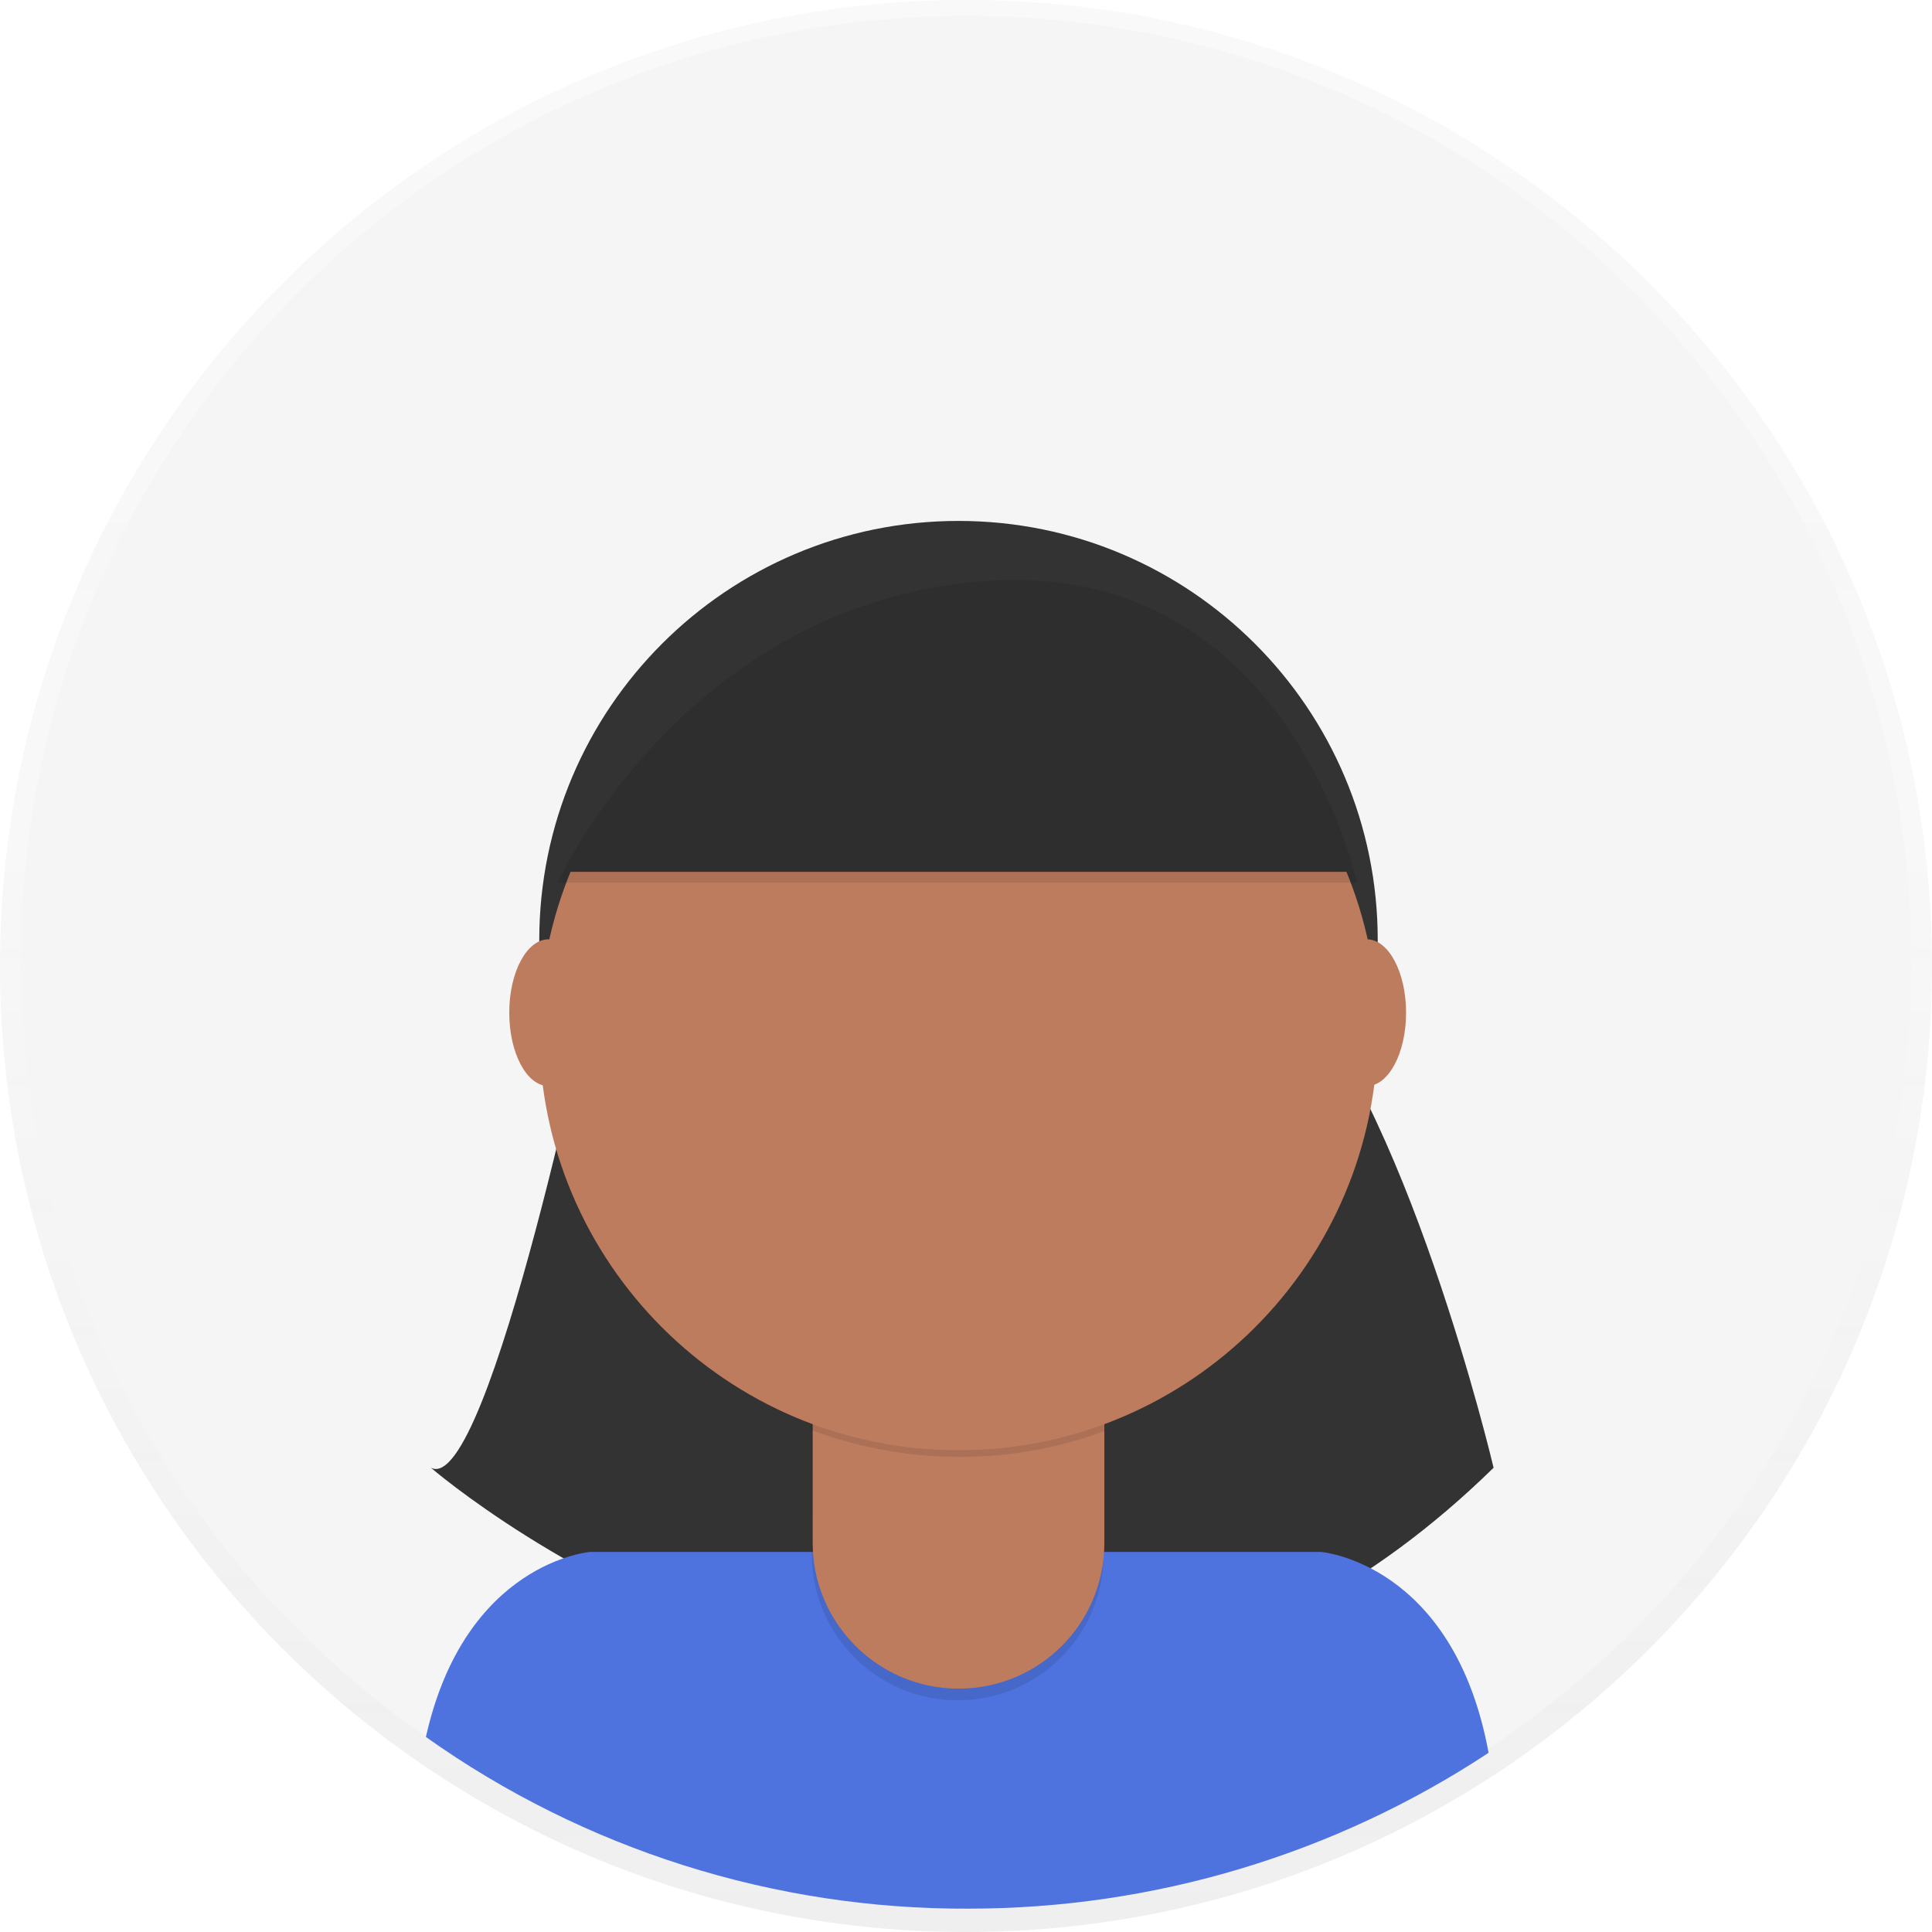
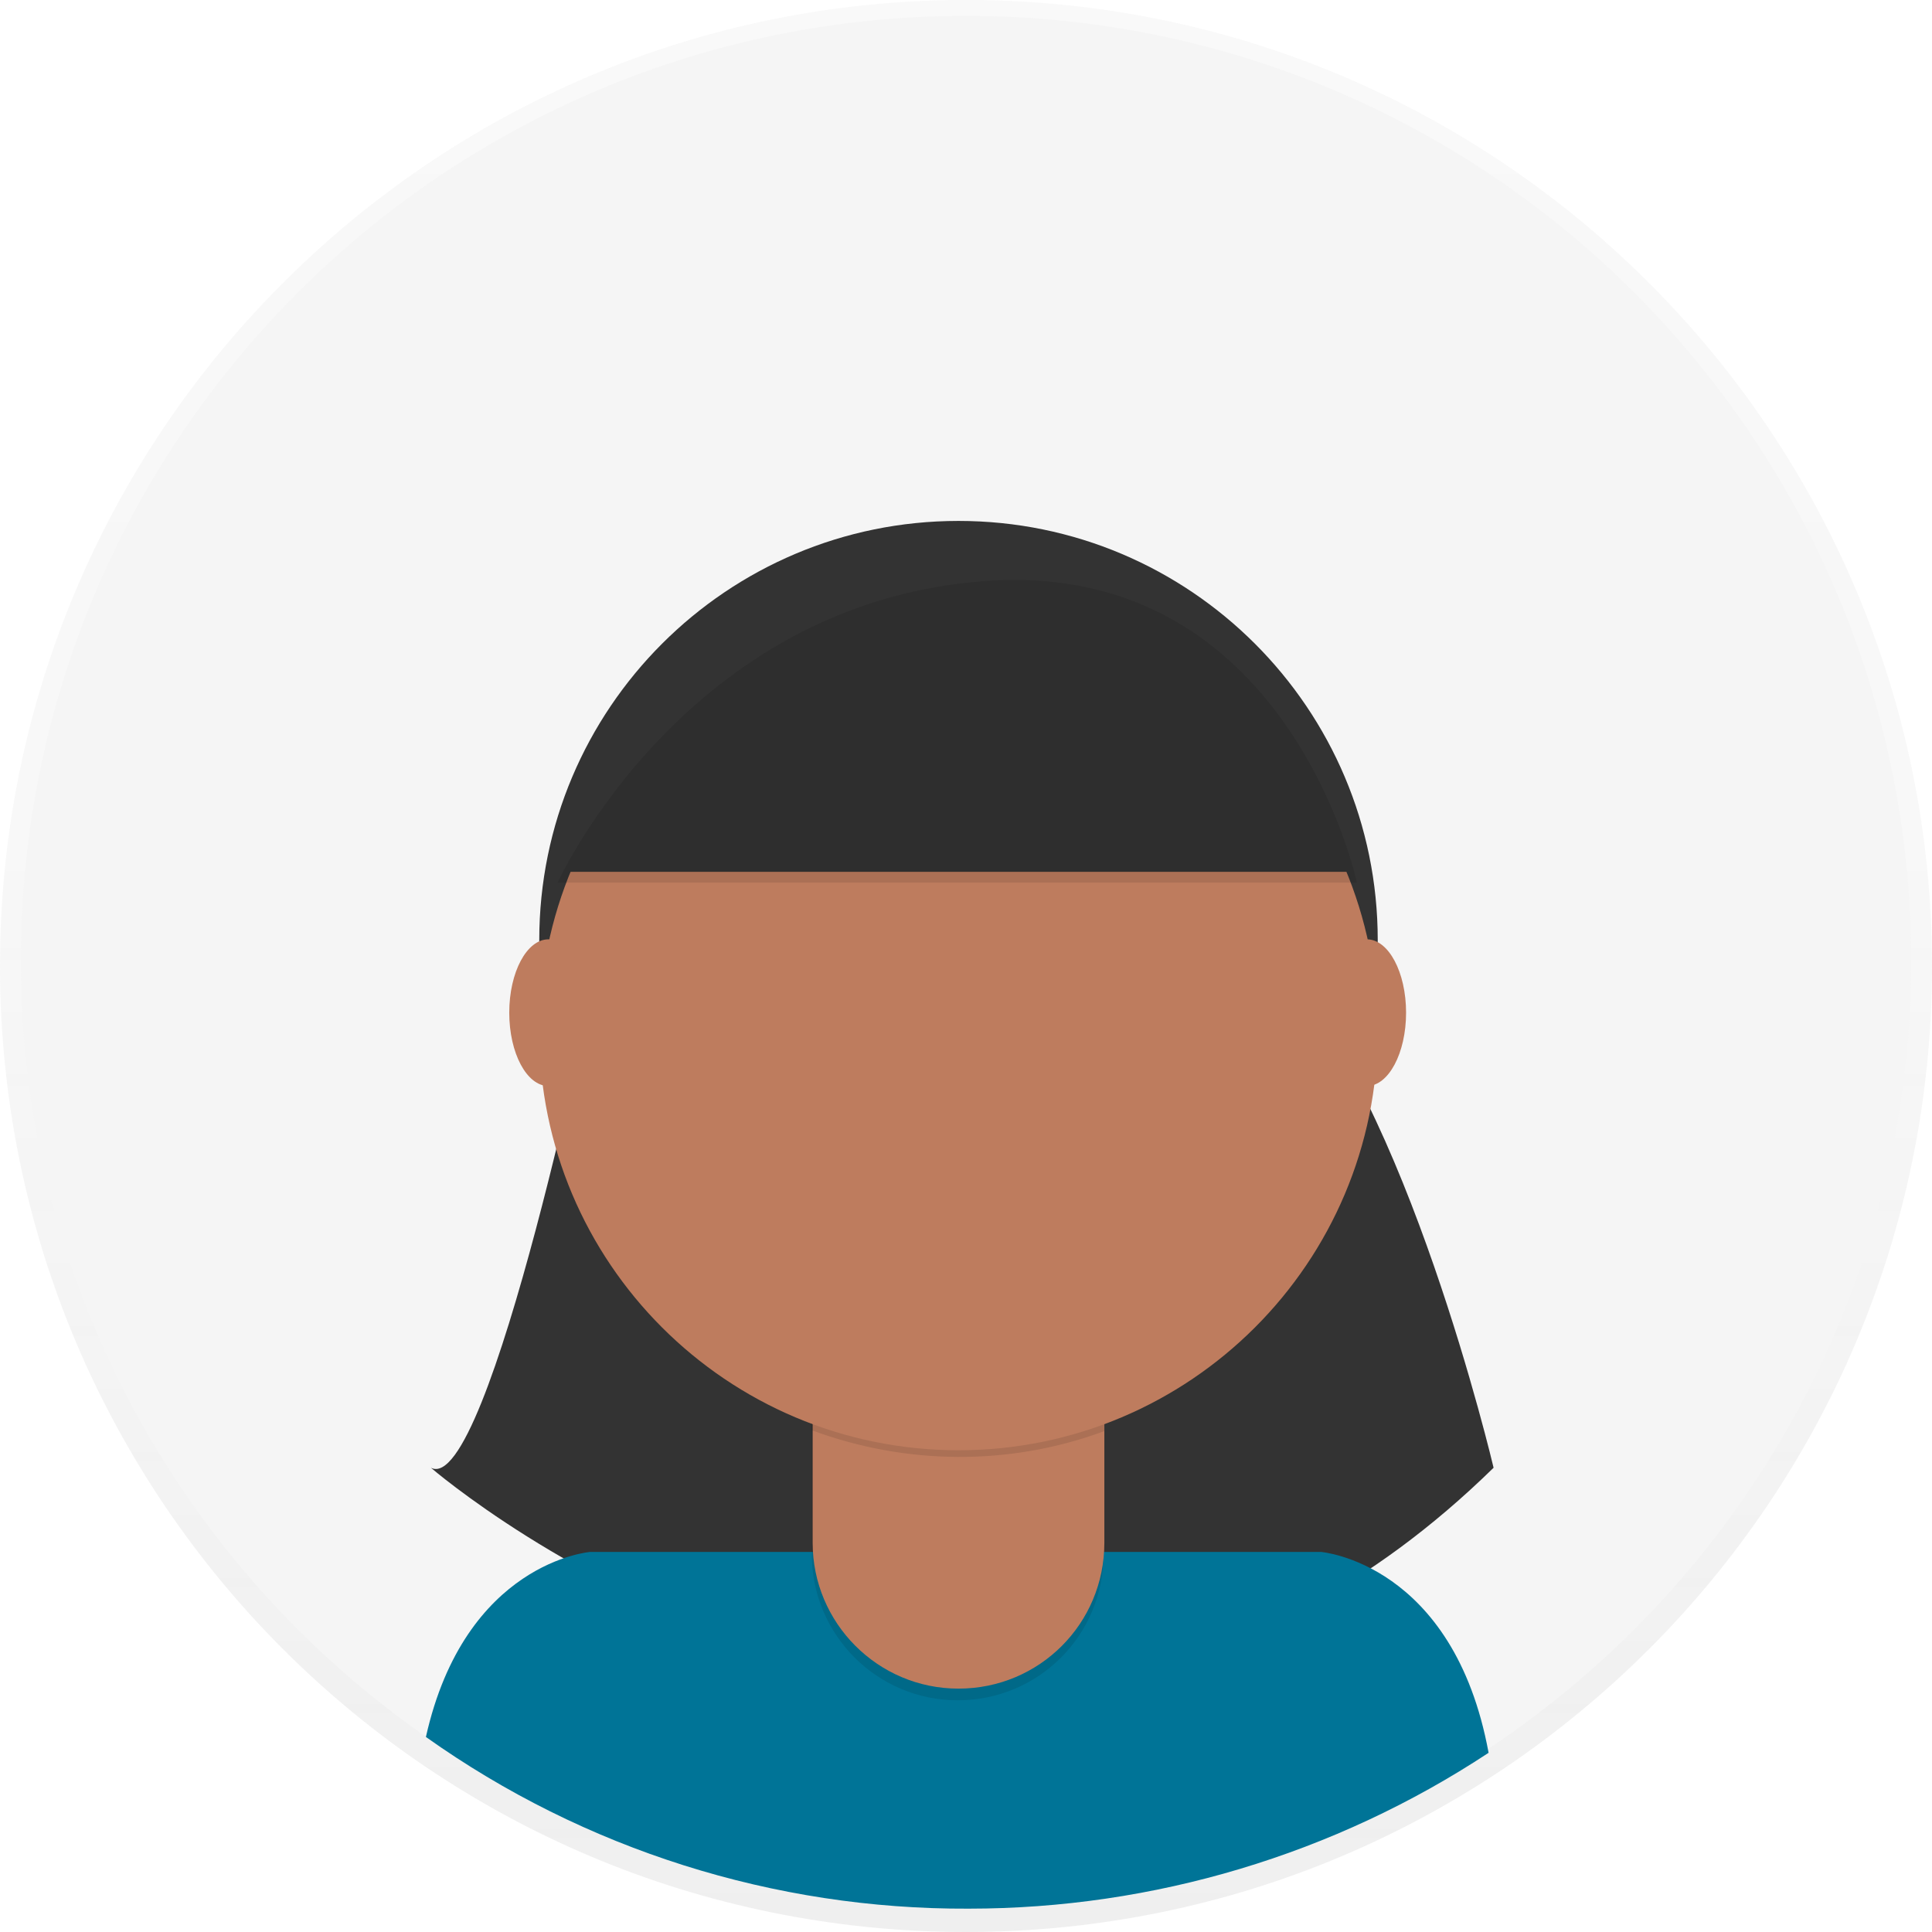
<svg xmlns="http://www.w3.org/2000/svg" version="1.1" id="_x38_8ce59e9-c4b8-4d1d-9d7a-ce0190159aa8" x="0px" y="0px" viewBox="0 0 231.8 231.8" style="enable-background:new 0 0 231.8 231.8;" xml:space="preserve">
  <style type="text/css">
	.st0{opacity:0.5;}
	.st1{fill:url(#SVGID_1_);}
	.st2{fill:#F5F5F5;}
	.st3{fill:#333333;}
- 	.st4{fill:#4E73DF;}
+ 	.st4{fill:#007497;}
	.st5{opacity:0.1;enable-background:new    ;}
	.st6{fill:#BE7C5E;}
</style>
  <g class="st0">
    <linearGradient id="SVGID_1_" gradientUnits="userSpaceOnUse" x1="115.89" y1="525.2" x2="115.89" y2="756.98" gradientTransform="matrix(1 0 0 -1 0 756.98)">
      <stop offset="0" style="stop-color:#808080;stop-opacity:0.25" />
      <stop offset="0.54" style="stop-color:#808080;stop-opacity:0.12" />
      <stop offset="1" style="stop-color:#808080;stop-opacity:0.1" />
    </linearGradient>
    <circle class="st1" cx="115.9" cy="115.9" r="115.9" />
  </g>
  <circle class="st2" cx="115.9" cy="115.3" r="113.4" />
  <path class="st3" d="M71.6,116.3c0,0-12.9,63.4-19.9,59.8c0,0,67.7,58.5,127.5,0c0,0-10.5-44.6-25.7-59.8H71.6z" />
  <path class="st4" d="M116.2,229c22.2,0,43.9-6.5,62.4-18.7c-4.2-22.8-20.1-24.1-20.1-24.1H70.8c0,0-15,1.2-19.7,22.2  C70.1,221.9,92.9,229.1,116.2,229z" />
  <circle class="st3" cx="115" cy="112.8" r="50.3" />
  <path class="st5" d="M97.3,158.4h35.1l0,0v28.1c0,9.7-7.8,17.5-17.5,17.5l0,0c-9.7,0-17.5-7.9-17.5-17.5L97.3,158.4L97.3,158.4z" />
  <path class="st6" d="M100.7,157.1h28.4c1.9,0,3.4,1.5,3.4,3.3v0v24.7c0,9.7-7.8,17.5-17.5,17.5l0,0c-9.7,0-17.5-7.9-17.5-17.5v0  v-24.7C97.4,158.6,98.9,157.1,100.7,157.1z" />
  <path class="st5" d="M97.4,171.6c11.3,4.2,23.8,4.3,35.1,0.1v-4.3H97.4V171.6z" />
  <circle class="st6" cx="115" cy="123.7" r="50.3" />
  <path class="st3" d="M66.9,104.6h95.9c0,0-8.2-38.7-44.4-36.2S66.9,104.6,66.9,104.6z" />
  <ellipse class="st6" cx="65.8" cy="121.5" rx="4.7" ry="8.8" />
  <ellipse class="st6" cx="164" cy="121.5" rx="4.7" ry="8.8" />
  <path class="st5" d="M66.9,105.9h95.9c0,0-8.2-38.7-44.4-36.2S66.9,105.9,66.9,105.9z" />
</svg>
